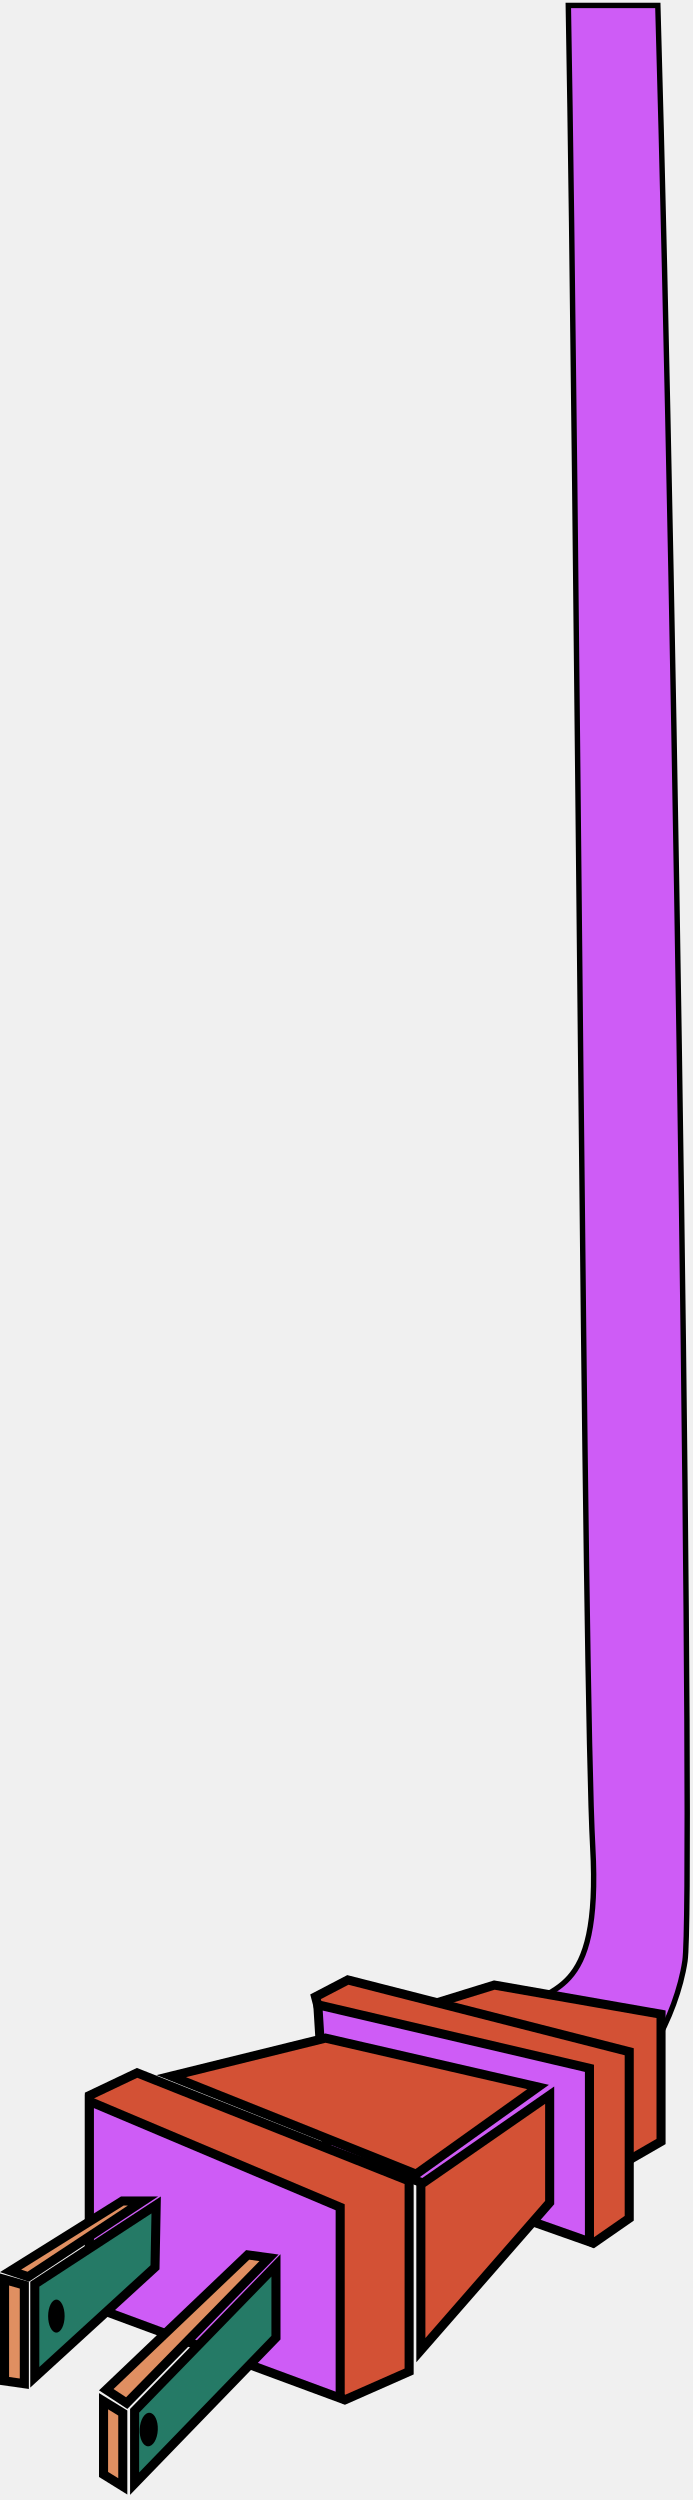
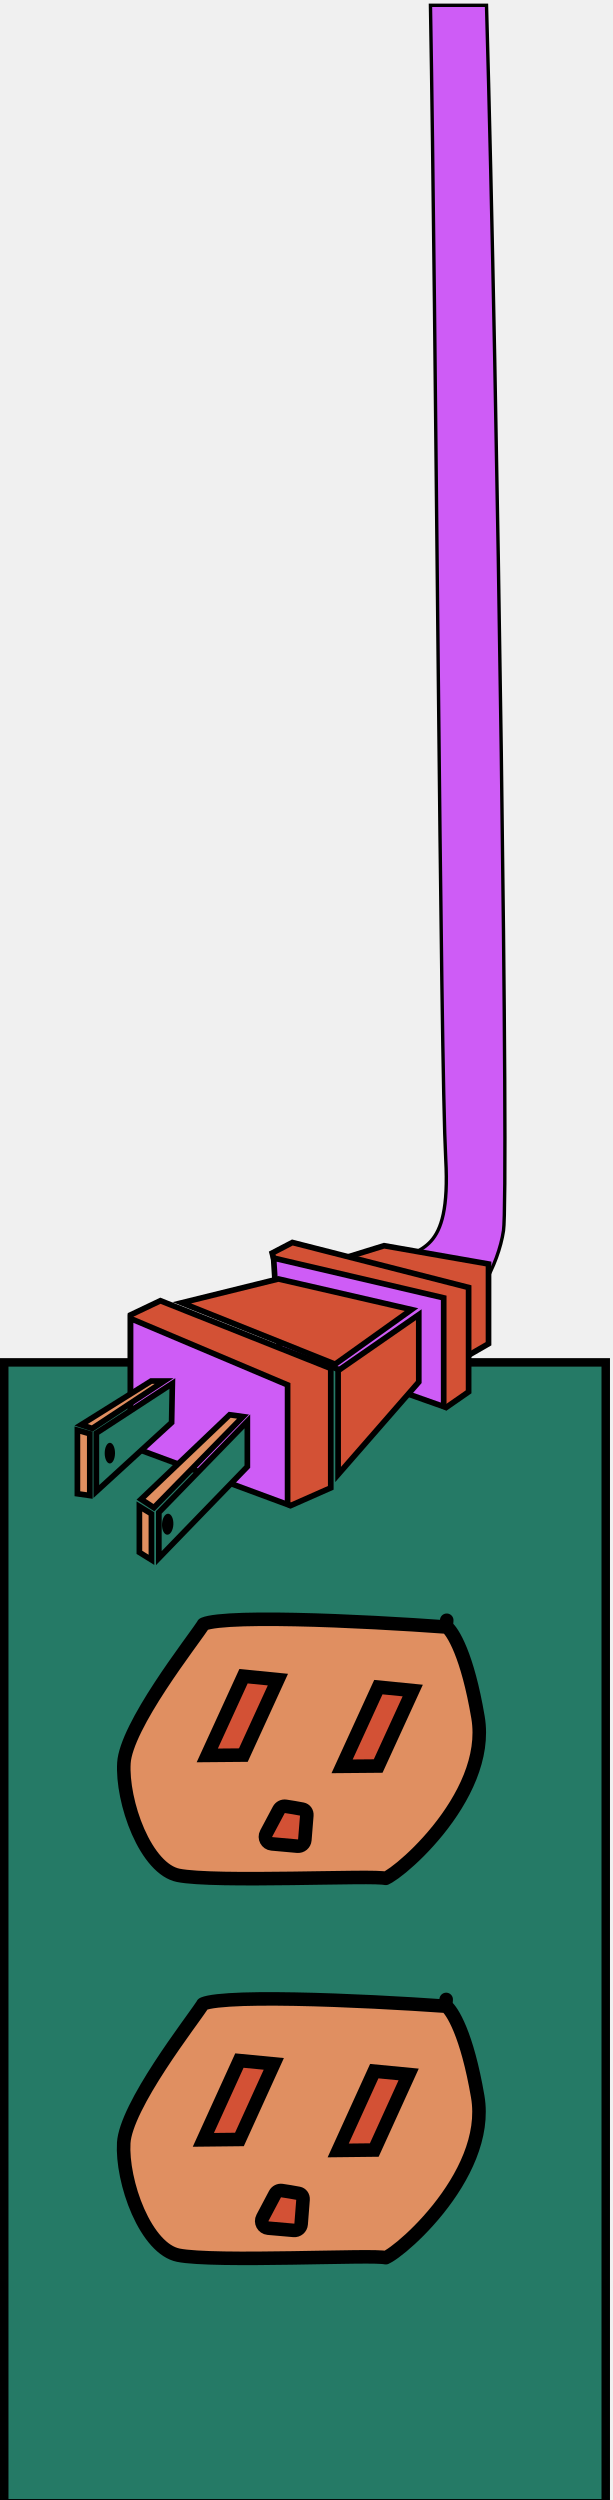
- <svg xmlns="http://www.w3.org/2000/svg" width="128" height="462" viewBox="0 0 128 462" fill="none">
-   <path d="M109.536 341.316C111.14 370.227 101.182 366.413 95 372.436L109.536 389C118.057 385.988 125.075 372.436 126.578 362.397C128.187 351.659 124.908 117.618 121.566 1H105.025C106.696 94.194 107.932 312.404 109.536 341.316Z" fill="#CE5CF6" stroke="black" />
-   <path d="M80.715 393.026V370.128L91.346 366.841L122.161 372.231V395.75L114.991 399.888L80.715 393.026Z" fill="#D35135" stroke="black" stroke-width="1.677" />
-   <path d="M64.885 394.227L58.314 369.004L64.278 365.892L116.281 379.162V409.937L109.685 414.514L64.885 394.227Z" fill="#D35135" stroke="black" stroke-width="1.677" />
-   <path d="M108.93 414.289L60.401 397.151L58.732 370.484L108.93 382.224V414.289Z" fill="#CE5CF6" stroke="black" stroke-width="1.677" />
-   <path d="M101.579 407.036L77.775 434.309V403.691L101.579 387.184V407.036Z" fill="#D35135" stroke="black" stroke-width="1.677" />
-   <path d="M99.436 385.678L76.897 401.784L31.644 383.671L60.145 376.643L99.436 385.678Z" fill="#D35135" stroke="black" stroke-width="1.677" />
-   <path d="M16.52 420.743V387.254L25.332 383.066L75.607 403.042V438.251L63.801 443.463L16.52 420.743Z" fill="#D35135" stroke="black" stroke-width="1.677" />
-   <path d="M62.866 443.182L16.52 426.044V390.603V388.317L62.866 407.903V443.182Z" fill="#CE5CF6" stroke="black" stroke-width="1.677" />
-   <path d="M28.643 419L6.429 439.324V422.117L28.861 407.477L28.643 419Z" fill="#257A66" stroke="black" stroke-width="1.677" />
-   <path d="M26.426 406.748L5.214 420.739L1.954 419.652L22.601 406.748H26.426Z" fill="#E08F61" stroke="black" stroke-width="1.677" />
-   <path d="M4.497 440.515L0.839 439.993V421.25L4.497 422.296V440.515Z" fill="#E08F61" stroke="black" stroke-width="1.677" />
-   <mask id="path-12-inside-1" fill="white">
-     <ellipse cx="10.418" cy="428.015" rx="1.525" ry="3.049" transform="rotate(0.202866 10.4176 428.015)" />
+ <svg xmlns="http://www.w3.org/2000/svg" width="132" height="539" viewBox="0 0 132 539" fill="none">
+   <rect x="0.913" y="293.73" width="129.684" height="245.983" fill="#257A66" stroke="black" stroke-width="1.827" />
+   <path d="M43.845 350.204C43.845 350.204 43.846 350.204 43.846 350.203L43.845 350.204ZM43.898 350.173C43.928 350.158 43.97 350.138 44.029 350.114C44.265 350.016 44.636 349.907 45.166 349.801C46.221 349.589 47.706 349.426 49.557 349.312C53.248 349.086 58.206 349.066 63.684 349.179C74.629 349.404 87.521 350.154 96.208 350.787L96.314 349.33L96.208 350.787C96.299 350.794 96.351 350.804 96.378 350.811C96.941 351.283 98.045 352.706 99.304 355.808C100.563 358.91 101.924 363.553 103.059 370.265C104.522 378.917 99.915 387.787 94.44 394.578C91.73 397.939 88.874 400.705 86.609 402.572C85.473 403.508 84.511 404.197 83.81 404.619C83.519 404.794 83.301 404.906 83.153 404.971C83.098 404.959 83.05 404.951 83.011 404.944C82.841 404.916 82.651 404.894 82.454 404.877C82.059 404.843 81.558 404.821 80.979 404.805C79.815 404.775 78.254 404.773 76.425 404.788C74.219 404.805 71.591 404.846 68.759 404.89C66.897 404.92 64.946 404.95 62.97 404.976C57.975 405.042 52.795 405.08 48.362 404.997C43.883 404.913 40.3 404.707 38.418 404.32C36.791 403.986 35.194 402.937 33.691 401.261C32.194 399.59 30.865 397.377 29.774 394.897C27.582 389.913 26.465 384.121 26.718 380.067C26.835 378.205 27.734 375.652 29.196 372.69C30.638 369.768 32.549 366.602 34.537 363.559C36.523 360.52 38.569 357.629 40.274 355.258C40.698 354.668 41.105 354.106 41.486 353.579C42.551 352.105 43.414 350.912 43.898 350.173Z" fill="#E08F61" stroke="black" stroke-width="2.922" stroke-linecap="round" stroke-linejoin="round" />
+   <path d="M44.685 378.467L52.504 361.391L59.916 362.124L52.465 378.399L44.685 378.467Z" fill="#D35135" stroke="black" stroke-width="2.922" />
+   <path d="M73.755 380.822L81.574 363.746L88.987 364.479L81.535 380.754L73.755 380.822Z" fill="#D35135" stroke="black" stroke-width="2.922" />
+   <path d="M57.408 395.281C58.402 393.439 59.409 391.535 60.113 390.196C60.403 389.646 60.99 389.352 61.57 389.439C62.651 389.602 64.001 389.82 65.218 390.059C65.775 390.169 66.207 390.699 66.15 391.399L65.723 396.699C65.658 397.508 64.945 398.109 64.137 398.036L58.594 397.539C57.537 397.444 56.883 396.255 57.408 395.281Z" fill="#D35135" stroke="black" stroke-width="2.922" stroke-linecap="round" stroke-linejoin="round" />
+   <path d="M43.729 432.088C43.729 432.088 43.729 432.088 43.73 432.087L43.729 432.088ZM43.782 432.057C43.811 432.042 43.853 432.021 43.912 431.997C44.148 431.899 44.519 431.789 45.049 431.681C46.103 431.467 47.587 431.3 49.439 431.182C53.128 430.946 58.086 430.914 63.564 431.013C74.51 431.21 87.404 431.927 96.093 432.538L96.195 431.082L96.093 432.538C96.184 432.545 96.236 432.555 96.262 432.562C96.827 433.032 97.935 434.453 99.202 437.552C100.469 440.65 101.841 445.289 102.993 451.999C104.478 460.647 99.893 469.528 94.435 476.333C91.734 479.701 88.885 482.475 86.625 484.348C85.491 485.287 84.531 485.978 83.831 486.401C83.541 486.577 83.323 486.69 83.175 486.755C83.12 486.744 83.072 486.735 83.032 486.729C82.862 486.701 82.672 486.68 82.476 486.663C82.081 486.63 81.58 486.609 81 486.595C79.837 486.567 78.275 486.57 76.446 486.589C74.24 486.612 71.613 486.659 68.781 486.711C66.919 486.745 64.968 486.78 62.992 486.811C57.997 486.89 52.818 486.941 48.384 486.869C43.904 486.797 40.321 486.6 38.438 486.218C36.81 485.887 35.211 484.842 33.704 483.17C32.202 481.503 30.868 479.293 29.77 476.816C27.566 471.838 26.435 466.049 26.677 461.994C26.789 460.132 27.682 457.577 29.137 454.611C30.571 451.685 32.474 448.514 34.455 445.466C36.432 442.422 38.471 439.526 40.17 437.151C40.593 436.56 40.998 435.996 41.378 435.469C42.439 433.992 43.299 432.796 43.782 432.057Z" fill="#E08F61" stroke="black" stroke-width="2.922" stroke-linecap="round" stroke-linejoin="round" />
+   <path d="M43.841 461.354L51.616 444.258L59.031 444.972L51.62 461.266L43.841 461.354Z" fill="#D35135" stroke="black" stroke-width="2.922" />
+   <path d="M72.916 463.635L80.691 446.539L88.106 447.253L80.695 463.547L72.916 463.635Z" fill="#D35135" stroke="black" stroke-width="2.922" />
+   <path d="M56.605 478.134C57.594 476.29 58.597 474.384 59.297 473.043C59.586 472.492 60.172 472.197 60.752 472.283C61.834 472.443 63.185 472.657 64.402 472.893C64.959 473.001 65.392 473.53 65.337 474.231L64.924 479.531C64.861 480.341 64.15 480.944 63.341 480.873L57.797 480.39C56.74 480.297 56.082 479.11 56.605 478.134Z" fill="#D35135" stroke="black" stroke-width="2.922" stroke-linecap="round" stroke-linejoin="round" />
+   <path d="M96.102 249.919C97.274 271.053 89.998 268.265 85.481 272.668L96.102 284.776C102.327 282.574 107.454 272.668 108.553 265.329C109.728 257.479 107.332 86.395 104.891 1.147H92.806C94.026 69.272 94.93 228.784 96.102 249.919Z" fill="#CE5CF6" stroke="black" stroke-width="0.731" />
+   <path d="M75.044 287.719V270.98L82.811 268.577L105.325 272.517V289.71L100.087 292.735L75.044 287.719Z" fill="#D35135" stroke="black" stroke-width="1.225" />
+   <path d="M63.48 288.597L58.68 270.158L63.037 267.883L101.031 277.584V300.081L96.212 303.427L63.48 288.597Z" fill="#D35135" stroke="black" stroke-width="1.225" />
+   <path d="M95.66 303.262L60.204 290.735L58.985 271.24L95.66 279.822V303.262Z" fill="#CE5CF6" stroke="black" stroke-width="1.225" />
+   <path d="M90.289 297.96L72.897 317.897V295.515L90.289 283.448V297.96Z" fill="#D35135" stroke="black" stroke-width="1.225" />
+   <path d="M88.725 282.348L72.257 294.121L39.194 280.881L60.019 275.743L88.725 282.348Z" fill="#D35135" stroke="black" stroke-width="1.225" />
+   <path d="M28.144 307.98V283.499L34.582 280.437L71.314 295.04V320.779L62.689 324.589L28.144 307.98Z" fill="#D35135" stroke="black" stroke-width="1.225" />
+   <path d="M62.005 324.383L28.144 311.855V285.948V284.276L62.005 298.594V324.383Z" fill="#CE5CF6" stroke="black" stroke-width="1.225" />
+   <path d="M37 306.707L20.77 321.564V308.984L37.159 298.283L37 306.707Z" fill="#257A66" stroke="black" stroke-width="1.225" />
+   <path d="M35.382 297.75L19.883 307.978L17.5 307.183L32.586 297.75H35.382Z" fill="#E08F61" stroke="black" stroke-width="1.225" />
+   <path d="M19.359 322.434L16.686 322.052V308.351L19.359 309.115V322.434Z" fill="#E08F61" stroke="black" stroke-width="1.225" />
+   <mask id="path-21-inside-1" fill="white">
+     <ellipse rx="1.114" ry="2.229" transform="matrix(0.999994 0.00354257 -0.00353879 0.999994 23.6851 313.297)" />
  </mask>
-   <path d="M10.265 428.015C10.263 428.653 10.128 429.147 9.99 429.42C9.922 429.556 9.884 429.575 9.922 429.543C9.971 429.501 10.142 429.386 10.413 429.387L10.401 432.742C11.799 432.747 12.618 431.66 12.986 430.931C13.404 430.102 13.616 429.073 13.619 428.027L10.265 428.015ZM10.413 429.387C10.683 429.388 10.853 429.505 10.902 429.546C10.94 429.578 10.902 429.559 10.835 429.423C10.699 429.149 10.568 428.654 10.57 428.016L7.216 428.004C7.212 429.05 7.417 430.081 7.829 430.912C8.192 431.644 9.002 432.737 10.401 432.742L10.413 429.387ZM10.57 428.016C10.572 427.378 10.707 426.884 10.845 426.611C10.913 426.475 10.951 426.456 10.913 426.488C10.864 426.529 10.693 426.645 10.422 426.644L10.434 423.289C9.036 423.284 8.217 424.371 7.85 425.1C7.432 425.929 7.219 426.958 7.216 428.004L10.57 428.016ZM10.422 426.644C10.152 426.643 9.982 426.526 9.933 426.485C9.895 426.452 9.933 426.472 10 426.608C10.136 426.882 10.267 427.377 10.265 428.015L13.619 428.027C13.623 426.981 13.418 425.95 13.006 425.118C12.644 424.387 11.833 423.294 10.434 423.289L10.422 426.644Z" fill="black" mask="url(#path-12-inside-1)" />
-   <path d="M50.997 431.995L24.876 458.976V445.511L50.997 418.647V431.995Z" fill="#257A66" stroke="black" stroke-width="1.677" />
-   <path d="M49.713 417.243L23.413 444.091L19.638 441.615L45.77 416.704L49.713 417.243Z" fill="#E08F61" stroke="black" stroke-width="1.677" />
-   <path d="M22.691 459.484L19.134 457.278V443.742L22.691 445.923V459.484Z" fill="#E08F61" stroke="black" stroke-width="1.677" />
-   <mask id="path-17-inside-2" fill="white">
-     <ellipse rx="1.676" ry="3.102" transform="matrix(0.998844 0.0480626 -0.0479871 0.998848 27.4862 448.981)" />
+   <path d="M23.573 313.296C23.572 313.763 23.474 314.124 23.373 314.324C23.323 314.423 23.295 314.437 23.323 314.414C23.359 314.384 23.484 314.299 23.681 314.3L23.673 316.751C24.695 316.755 25.293 315.96 25.561 315.427C25.867 314.821 26.022 314.069 26.024 313.305L23.573 313.296ZM23.681 314.3C23.88 314.301 24.004 314.386 24.039 314.416C24.067 314.44 24.039 314.426 23.99 314.326C23.891 314.126 23.795 313.764 23.797 313.297L21.346 313.288C21.343 314.053 21.493 314.806 21.794 315.414C22.058 315.948 22.651 316.747 23.673 316.751L23.681 314.3ZM23.797 313.297C23.798 312.83 23.897 312.469 23.997 312.269C24.047 312.17 24.075 312.156 24.047 312.179C24.011 312.21 23.887 312.294 23.689 312.293L23.697 309.842C22.675 309.839 22.077 310.634 21.809 311.166C21.503 311.772 21.349 312.524 21.346 313.288L23.797 313.297ZM23.689 312.293C23.491 312.292 23.366 312.207 23.331 312.177C23.303 312.153 23.331 312.167 23.38 312.267C23.479 312.467 23.575 312.83 23.573 313.296L26.024 313.305C26.027 312.54 25.878 311.787 25.576 311.179C25.312 310.645 24.719 309.846 23.697 309.842L23.689 312.293Z" fill="black" mask="url(#path-21-inside-1)" />
+   <path d="M53.33 316.206L34.245 335.928V326.085L53.33 306.447V316.206Z" fill="#257A66" stroke="black" stroke-width="1.225" />
+   <path d="M52.395 305.421L33.179 325.048L30.421 323.237L49.514 305.028L52.395 305.421Z" fill="#E08F61" stroke="black" stroke-width="1.225" />
+   <path d="M32.65 336.3L30.051 334.688V324.793L32.65 326.387V336.3Z" fill="#E08F61" stroke="black" stroke-width="1.225" />
+   <mask id="path-26-inside-2" fill="white">
+     <ellipse rx="1.225" ry="2.267" transform="matrix(0.998843 0.0480882 -0.0479616 0.998849 36.1534 328.622)" />
  </mask>
-   <path d="M27.485 448.98C27.454 449.613 27.289 450.096 27.129 450.361C27.05 450.491 27.005 450.516 27.032 450.497C27.069 450.471 27.207 450.393 27.418 450.403L27.257 453.754C28.628 453.82 29.54 452.858 30 452.095C30.5 451.268 30.784 450.22 30.836 449.142L27.485 448.98ZM27.418 450.403C27.629 450.413 27.758 450.504 27.793 450.534C27.818 450.555 27.775 450.526 27.709 450.389C27.576 450.11 27.457 449.613 27.487 448.981L24.137 448.819C24.085 449.898 24.267 450.968 24.685 451.84C25.07 452.643 25.886 453.688 27.257 453.754L27.418 450.403ZM27.487 448.981C27.518 448.348 27.684 447.865 27.843 447.6C27.922 447.47 27.968 447.445 27.941 447.464C27.903 447.49 27.765 447.568 27.555 447.558L27.715 444.207C26.345 444.141 25.433 445.103 24.972 445.866C24.472 446.693 24.189 447.741 24.137 448.819L27.487 448.981ZM27.555 447.558C27.344 447.548 27.214 447.457 27.179 447.427C27.154 447.406 27.197 447.435 27.263 447.572C27.397 447.851 27.515 448.348 27.485 448.98L30.836 449.142C30.887 448.064 30.706 446.993 30.287 446.121C29.902 445.318 29.086 444.273 27.715 444.207L27.555 447.558Z" fill="black" mask="url(#path-17-inside-2)" />
+   <path d="M36.153 328.622C36.13 329.085 36.009 329.438 35.892 329.632C35.835 329.727 35.801 329.745 35.821 329.732C35.849 329.712 35.949 329.655 36.103 329.663L35.986 332.111C36.988 332.159 37.654 331.456 37.99 330.899C38.356 330.294 38.563 329.528 38.601 328.74L36.153 328.622ZM36.103 329.663C36.258 329.67 36.352 329.736 36.378 329.758C36.396 329.774 36.365 329.752 36.317 329.652C36.219 329.448 36.132 329.085 36.154 328.622L33.706 328.504C33.669 329.292 33.801 330.074 34.107 330.712C34.388 331.299 34.984 332.063 35.986 332.111L36.103 329.663ZM36.154 328.622C36.177 328.159 36.298 327.806 36.414 327.613C36.472 327.517 36.505 327.499 36.486 327.513C36.458 327.532 36.358 327.589 36.203 327.581L36.321 325.133C35.319 325.085 34.653 325.788 34.316 326.346C33.951 326.95 33.744 327.716 33.706 328.504L36.154 328.622ZM36.203 327.581C36.049 327.574 35.954 327.508 35.929 327.486C35.911 327.47 35.942 327.492 35.99 327.592C36.088 327.796 36.175 328.159 36.153 328.622L38.601 328.74C38.638 327.952 38.506 327.17 38.2 326.533C37.919 325.946 37.323 325.182 36.321 325.133L36.203 327.581Z" fill="black" mask="url(#path-26-inside-2)" />
</svg>
